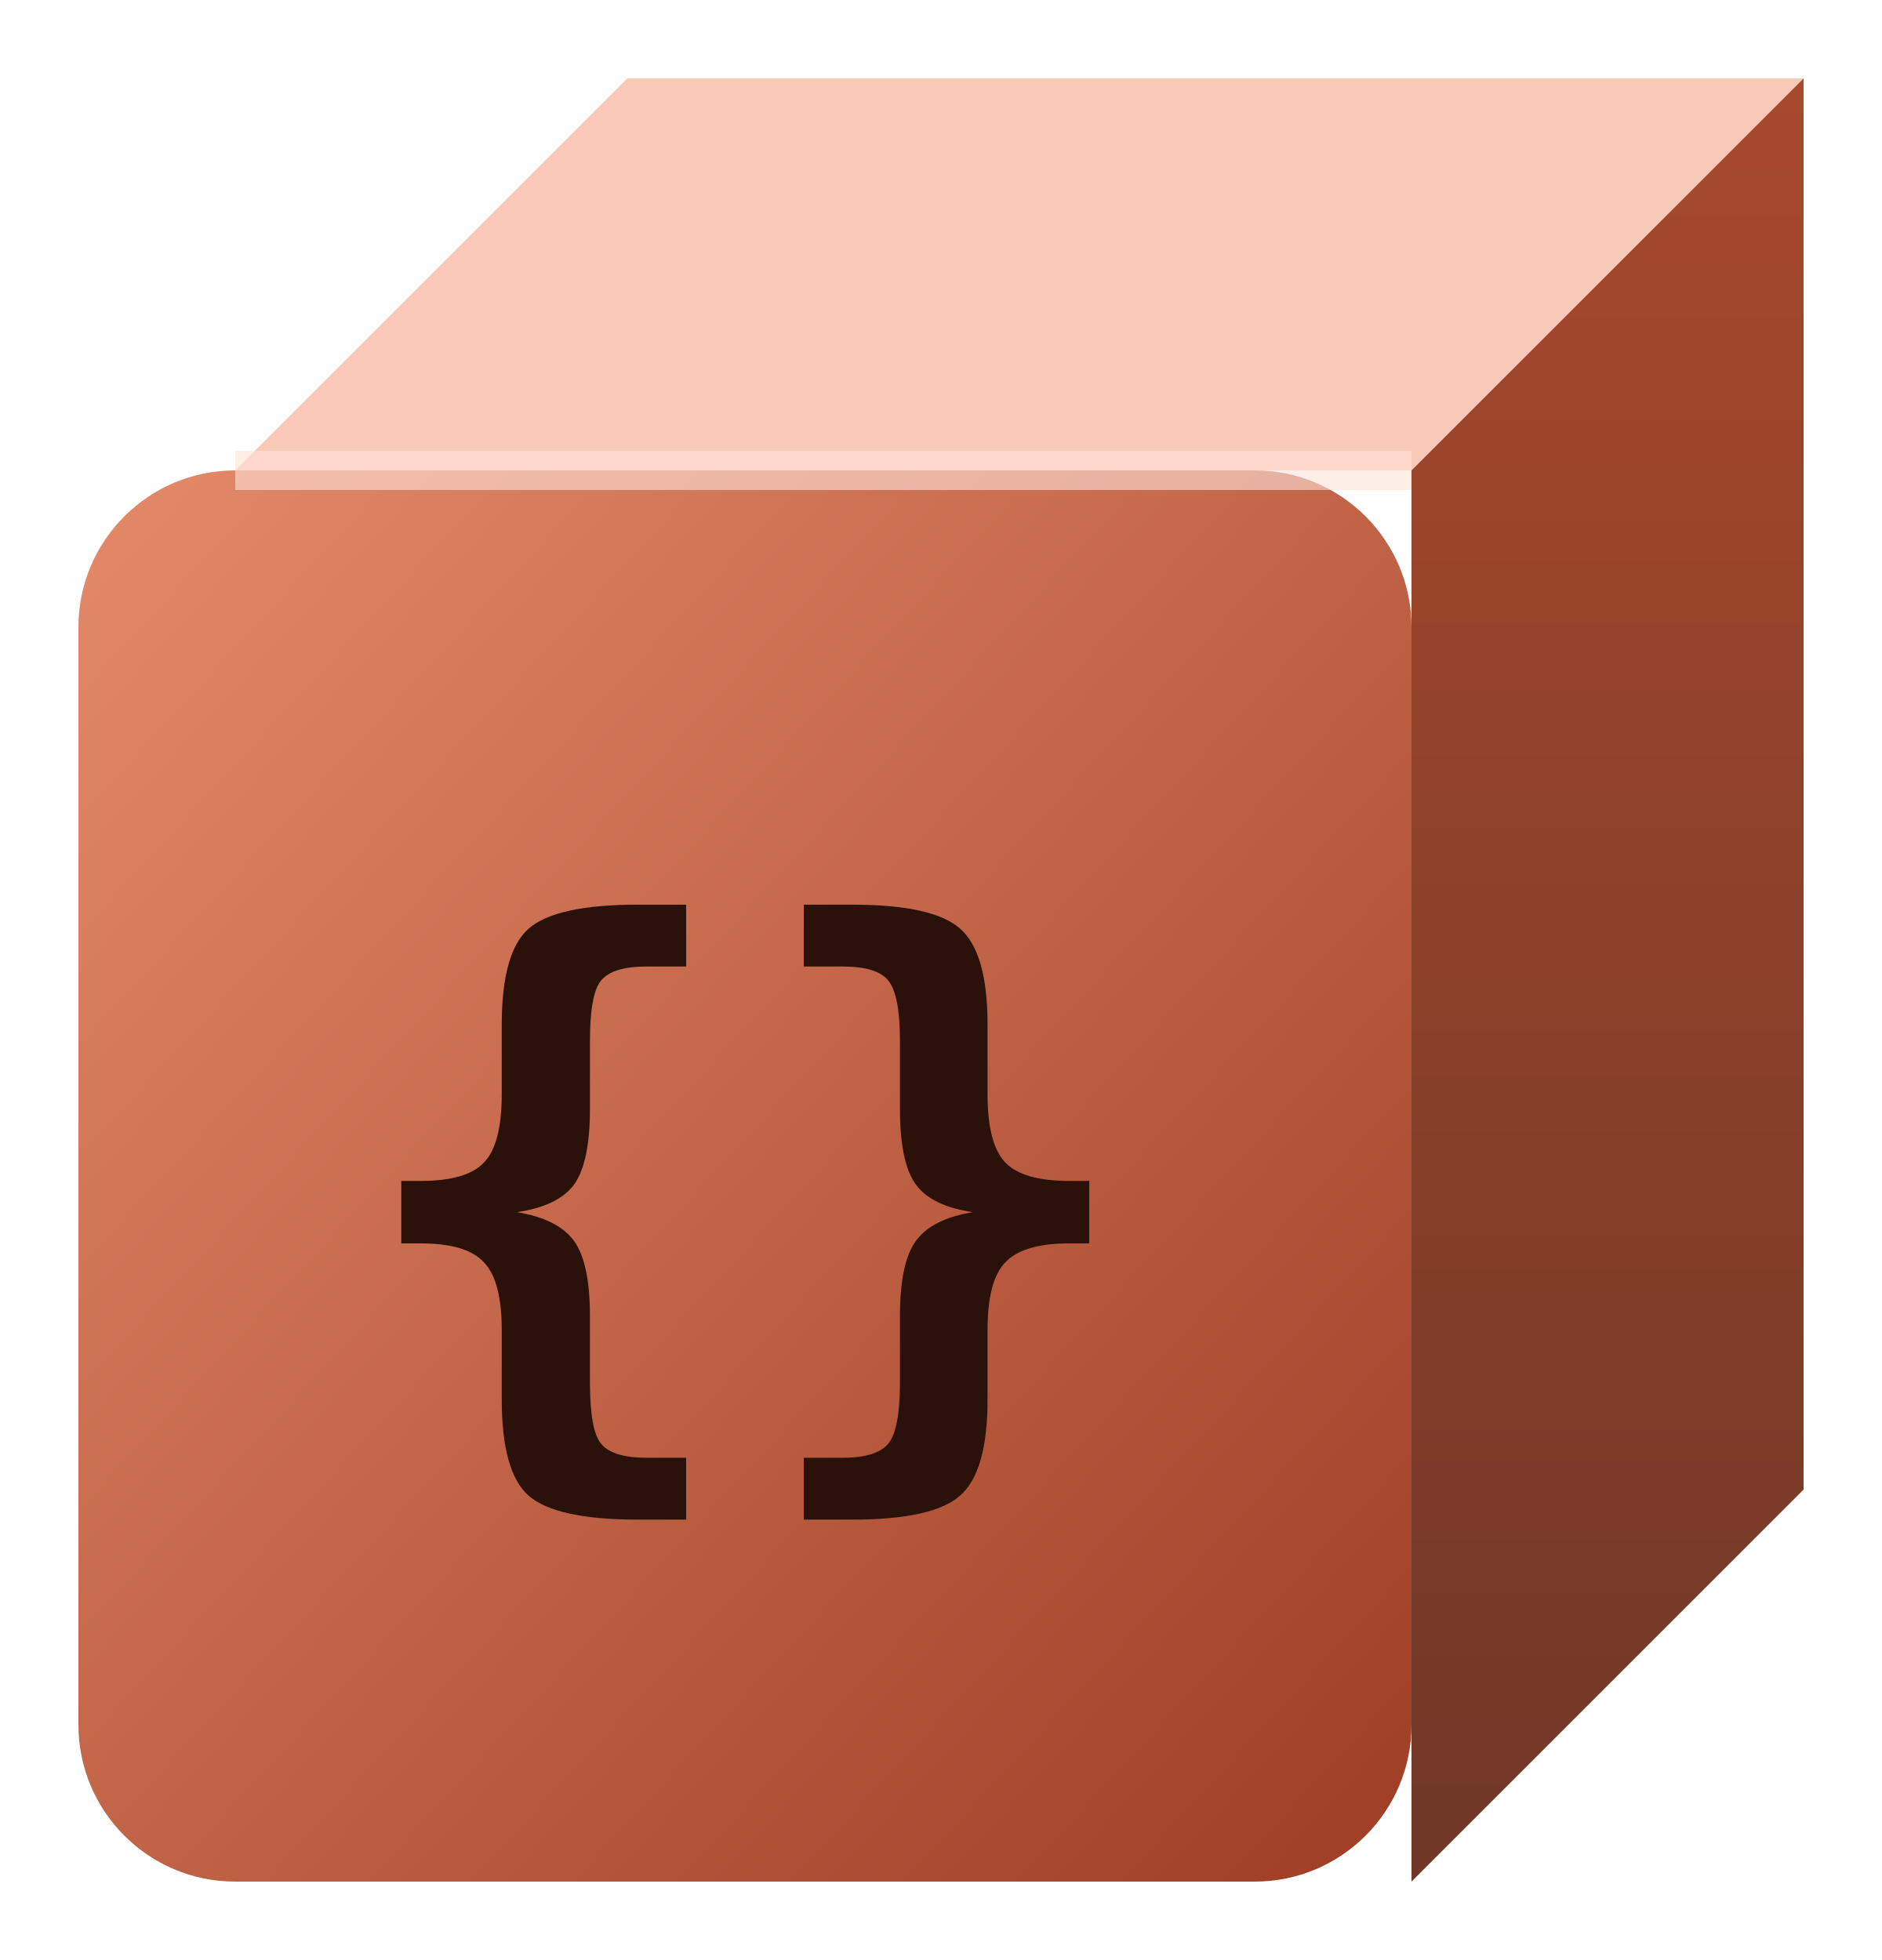
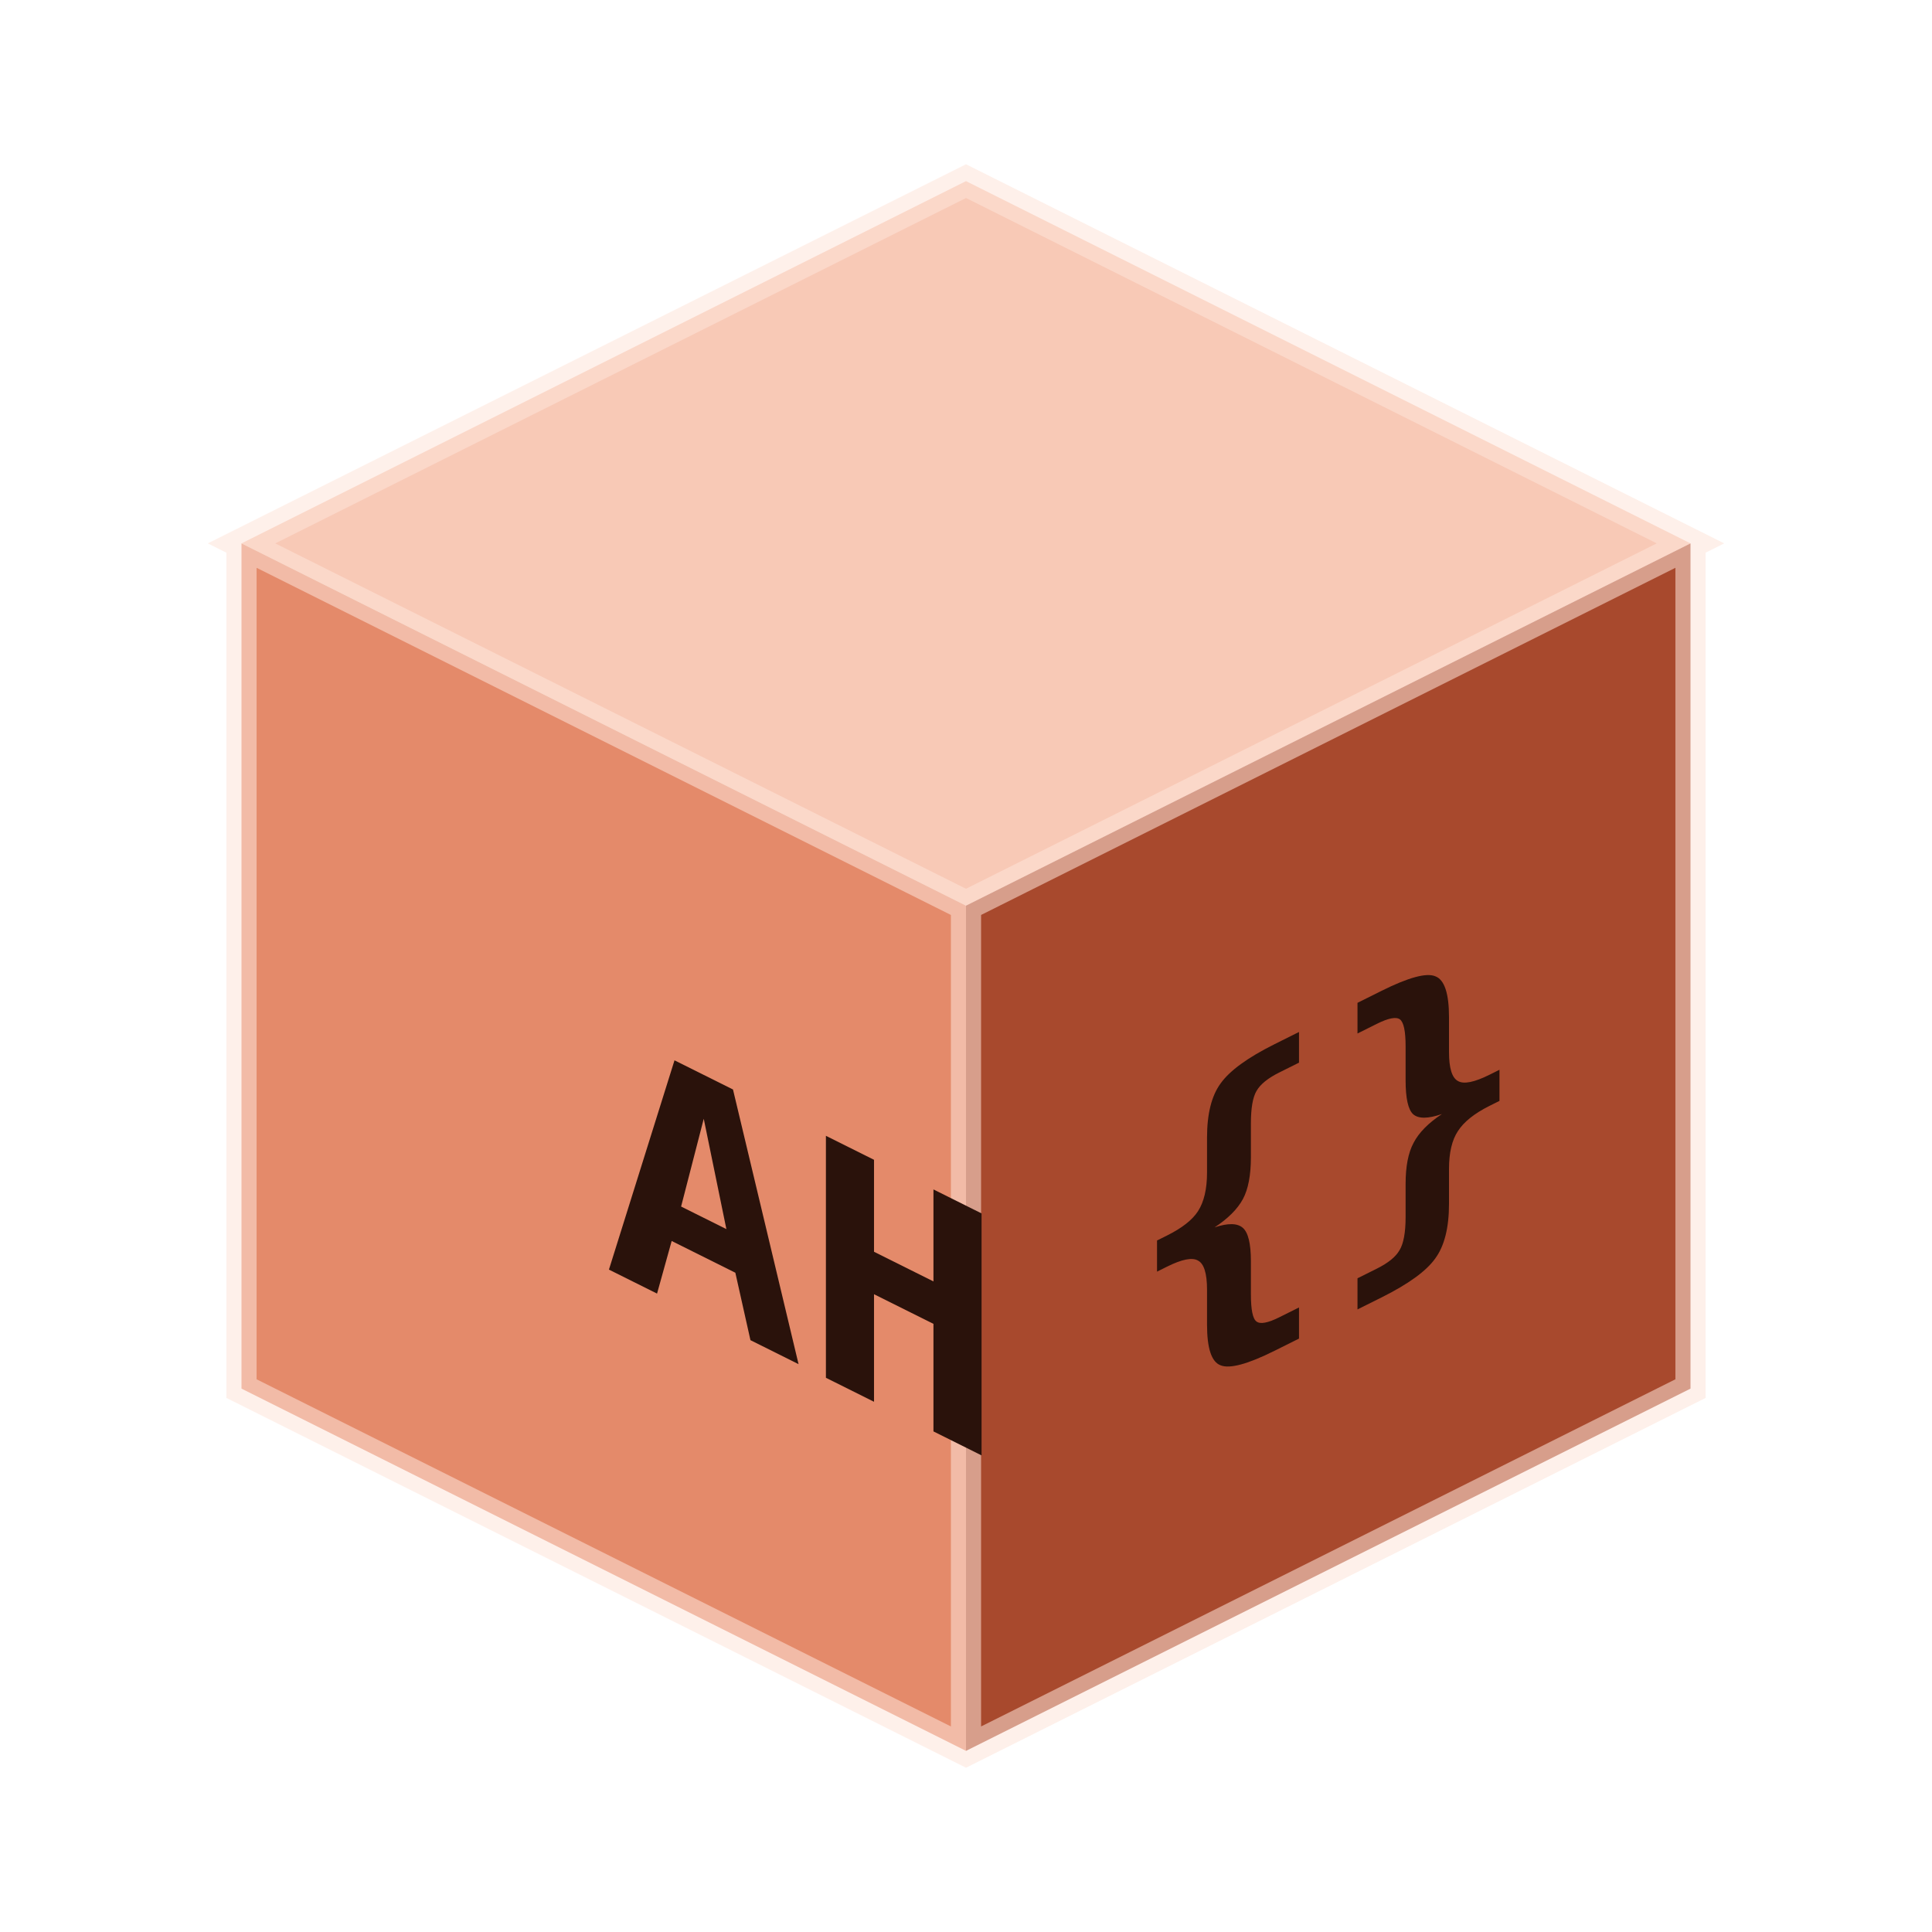
- <svg xmlns="http://www.w3.org/2000/svg" viewBox="8 6 48 50">
-   <defs>
-     <linearGradient id="f" x1="0" y1="0" x2="1" y2="1">
-       <stop offset="0" stop-color="#e48a6a" />
-       <stop offset="1" stop-color="#9e3d24" />
-     </linearGradient>
-     <linearGradient id="s" x1="0" y1="0" x2="0" y2="1">
-       <stop offset="0" stop-color="#a8492d" />
-       <stop offset="1" stop-color="#6f3727" />
-     </linearGradient>
-   </defs>
-   <path d="M14 18 L24 8 H54 L44 18 Z" fill="#f8c9b6" />
-   <path d="M44 18 L54 8 V44 L44 54 Z" fill="url(#s)" />
-   <rect x="10" y="18" width="34" height="36" rx="4" fill="url(#f)" />
-   <path d="M14 18 H44" stroke="#fde3d8" stroke-opacity=".6" />
-   <text x="27" y="42" text-anchor="middle" font-family="ui-monospace,Menlo,monospace" font-size="17" font-weight="700" fill="#2a120b">{}</text>
+ <svg xmlns="http://www.w3.org/2000/svg" viewBox="0 0 64 64">
+   <path d="M32 6 L56 18 L32 30 L8 18 Z" fill="#f8c9b6" />
+   <path d="M8 18 L32 30 V58 L8 46 Z" fill="#e48a6a" />
+   <path d="M56 18 L32 30 V58 L56 46 Z" fill="#a8492d" />
+   <path d="M32 6 L56 18 L32 30 L8 18 Z M8 18 V46 L32 58 L56 46 V18 M32 30 V58" fill="none" stroke="#fde3d8" stroke-opacity=".55" stroke-width="1" />
+   <text x="20" y="42" font-family="ui-monospace,Menlo,monospace" font-size="11" font-weight="700" fill="#2a120b" transform="skewY(26.5) translate(0,-10)">AH</text>
+   <text x="44" y="42" font-family="ui-monospace,Menlo,monospace" font-size="11" font-weight="700" fill="#2a120b" text-anchor="middle" transform="skewY(-26.5) translate(0,22)">{}</text>
</svg>
